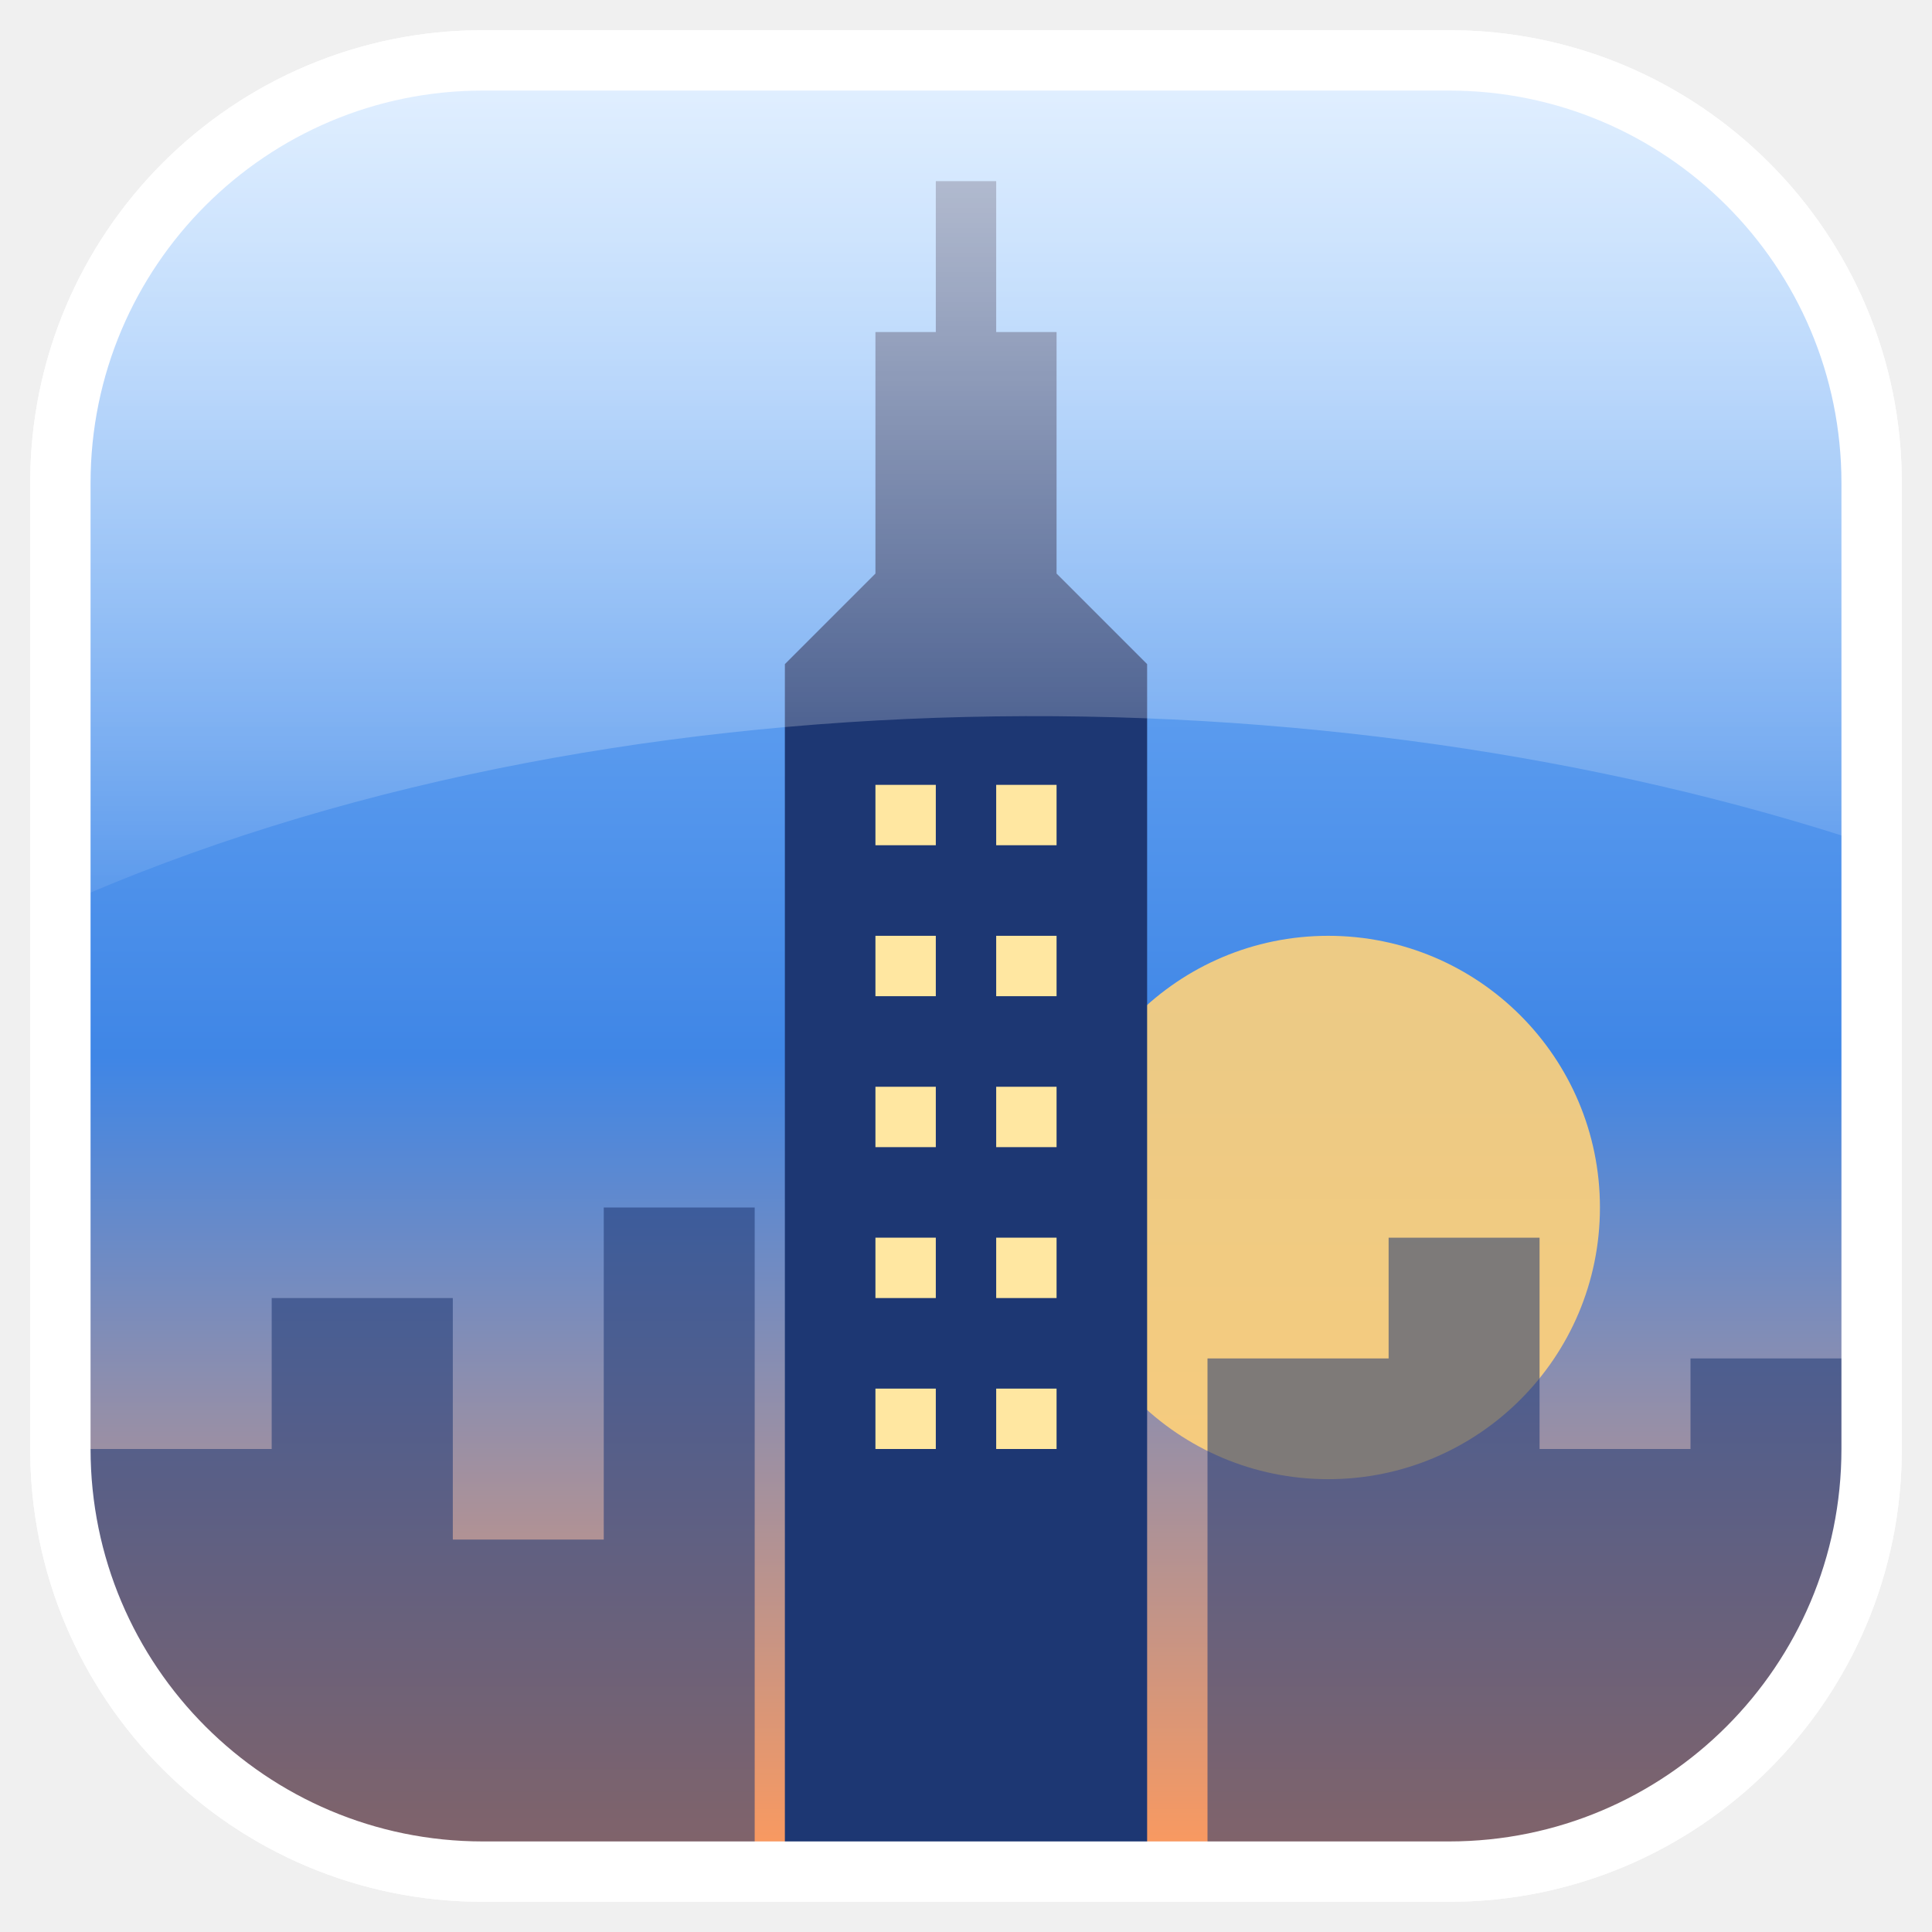
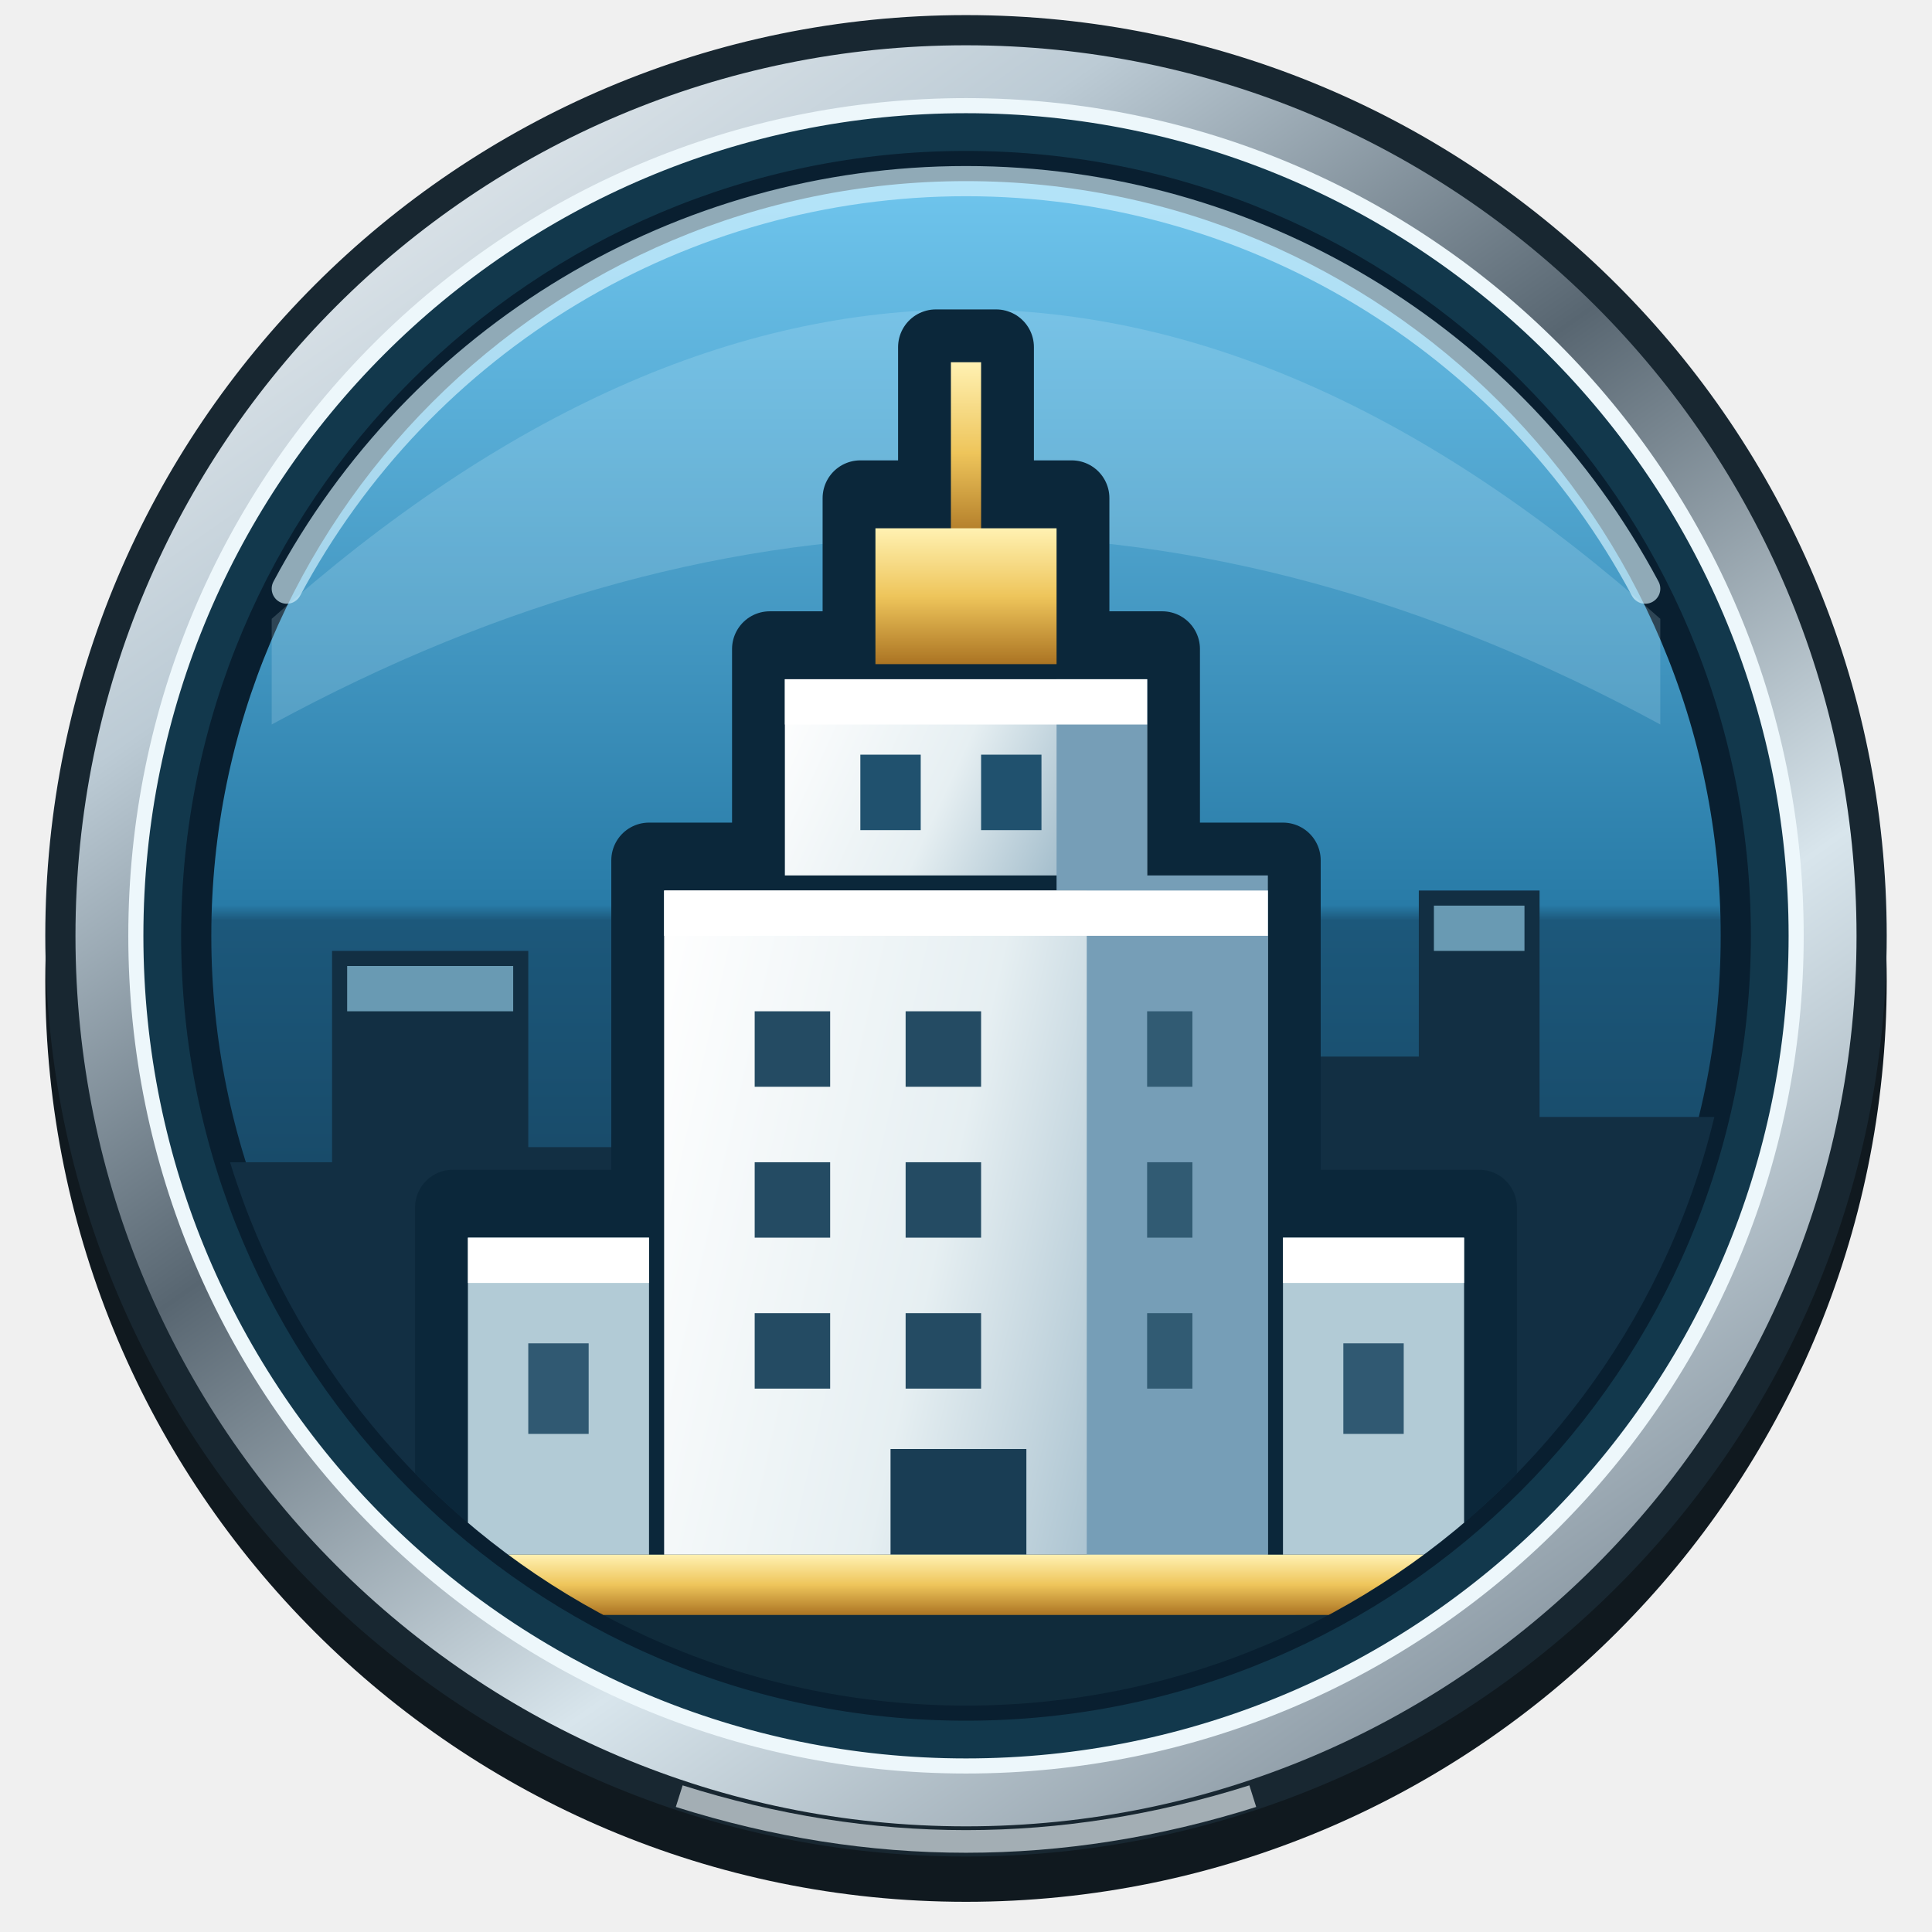
- <svg xmlns="http://www.w3.org/2000/svg" viewBox="0 0 64 64">
+ <svg xmlns="http://www.w3.org/2000/svg" width="128" height="128" viewBox="0 0 128 128" role="img" aria-labelledby="title">
  <defs>
-     <linearGradient id="bg" x1="0" y1="0" x2="0" y2="1">
-       <stop offset="0" stop-color="#8fc4ff" />
-       <stop offset="0.55" stop-color="#3f86e6" />
-       <stop offset="1" stop-color="#ff9a5c" />
+     <linearGradient id="rim" x1="0" y1="0" x2="0.7" y2="1">
+       <stop stop-color="#ffffff" />
+       <stop offset=".28" stop-color="#bccbd5" />
+       <stop offset=".5" stop-color="#586671" />
+       <stop offset=".76" stop-color="#d8e5ec" />
+       <stop offset="1" stop-color="#8795a0" />
    </linearGradient>
-     <linearGradient id="gloss" x1="0" y1="0" x2="0" y2="1">
-       <stop offset="0" stop-color="#fff" stop-opacity="0.75" />
-       <stop offset="1" stop-color="#fff" stop-opacity="0.08" />
+     <linearGradient id="sky" x1="0" y1="0" x2="0" y2="1">
+       <stop stop-color="#70c6ee" />
+       <stop offset=".48" stop-color="#287ba7" />
+       <stop offset=".49" stop-color="#1c587b" />
+       <stop offset="1" stop-color="#102e43" />
    </linearGradient>
-     <clipPath id="r">
-       <rect x="2" y="2" width="60" height="60" rx="14" />
+     <linearGradient id="stone" x1="0" y1="0" x2="1" y2=".25">
+       <stop stop-color="#ffffff" />
+       <stop offset=".55" stop-color="#e6eff2" />
+       <stop offset="1" stop-color="#9bb7c7" />
+     </linearGradient>
+     <linearGradient id="gold" x1="0" y1="0" x2="0" y2="1">
+       <stop stop-color="#fff1b2" />
+       <stop offset=".5" stop-color="#eec55b" />
+       <stop offset="1" stop-color="#ab7423" />
+     </linearGradient>
+     <clipPath id="face">
+       <circle cx="64" cy="62" r="51" />
    </clipPath>
  </defs>
-   <rect x="1" y="1" width="62" height="62" rx="15" fill="#fff" />
-   <g clip-path="url(#r)">
-     <rect x="2" y="2" width="60" height="60" fill="url(#bg)" />
-     <circle cx="44" cy="40" r="9" fill="#ffd27a" opacity="0.9" />
-     <path d="M2 62V48h7v-5h6v8h5V40h5v22z M40 62V45h6v-4h5v7h5v-3h6v17z" fill="#1d3773" opacity="0.55" />
-     <path d="M26 62V22l3-3V11h2V6h2v5h2v8l3 3v40z" fill="#1d3773" />
-     <path d="M29 26h2v2h-2zM33 26h2v2h-2zM29 31h2v2h-2zM33 31h2v2h-2zM29 36h2v2h-2zM33 36h2v2h-2zM29 41h2v2h-2zM33 41h2v2h-2zM29 46h2v2h-2zM33 46h2v2h-2z" fill="#ffe7a1" />
-     <path d="M2 2h60v26C44 22 20 22 2 30z" fill="url(#gloss)" />
+   <circle cx="64" cy="65" r="61" fill="#10191f" />
+   <circle cx="64" cy="62" r="60" fill="url(#rim)" stroke="#182731" stroke-width="2" />
+   <circle cx="64" cy="62" r="55" fill="#12384c" stroke="#edf7fb" stroke-width="1" />
+   <circle cx="64" cy="62" r="51" fill="url(#sky)" stroke="#091f30" stroke-width="2" />
+   <g clip-path="url(#face)">
+     <path d="M18 41Q64 0 110 41L110 48Q64 23 18 48Z" fill="#d6f4ff" opacity=".18" />
+     <path d="M12 103V77H22V63H35V76H43V104ZM85 104V70H94V59H102V74H115V104Z" fill="#122f43" />
+     <path d="M23 64H34V67H23ZM95 60H101V63H95Z" fill="#8fc8e2" opacity=".7" />
+     <path d="M30 104V80H43V57H51V43H57V33H62V23H66V33H71V43H77V57H85V80H98V104Z" fill="#0b273a" stroke="#0b273a" stroke-width="5" stroke-linejoin="round" />
+     <path d="M63 24H65V36H63Z" fill="url(#gold)" />
+     <path d="M58 35H70V44H58Z" fill="url(#gold)" />
+     <path d="M52 45H76V58H52Z" fill="url(#stone)" />
+     <path d="M44 59H84V103H44Z" fill="url(#stone)" />
+     <path d="M70 45H76V58H84V103H72V59H70Z" fill="#769eb7" />
+     <path d="M31 82H43V103H31ZM85 82H97V103H85Z" fill="#b2cbd6" />
+     <path d="M31 82H43V85H31ZM85 82H97V85H85ZM44 59H84V62H44ZM52 45H76V48H52Z" fill="#ffffff" />
+     <path d="M57 50H61V55H57ZM65 50H69V55H65Z" fill="#20516e" />
+     <path d="M50 67H55V72H50ZM60 67H65V72H60ZM50 77H55V82H50ZM60 77H65V82H60ZM50 87H55V92H50ZM60 87H65V92H60Z" fill="#244b63" />
+     <path d="M76 67H79V72H76ZM76 77H79V82H76ZM76 87H79V92H76Z" fill="#315b73" />
+     <path d="M35 89H39V95H35ZM89 89H93V95H89Z" fill="#305972" />
+     <path d="M59 103V96H68V103" fill="#193d54" />
+     <path d="M18 103H110V107H18Z" fill="url(#gold)" />
+     <path d="M19 107H109V117H19Z" fill="#102b3b" />
  </g>
-   <rect x="2" y="2" width="60" height="60" rx="14" fill="none" stroke="#fff" stroke-width="2" />
+   <path d="M19 39A51 51 0 0 1 109 39" fill="none" stroke="#d8f4ff" stroke-width="2" stroke-linecap="round" opacity=".65" />
+   <path d="M45 119Q64 125 83 119" fill="none" stroke="#eef6fa" stroke-width="1.5" opacity=".65" />
</svg>
